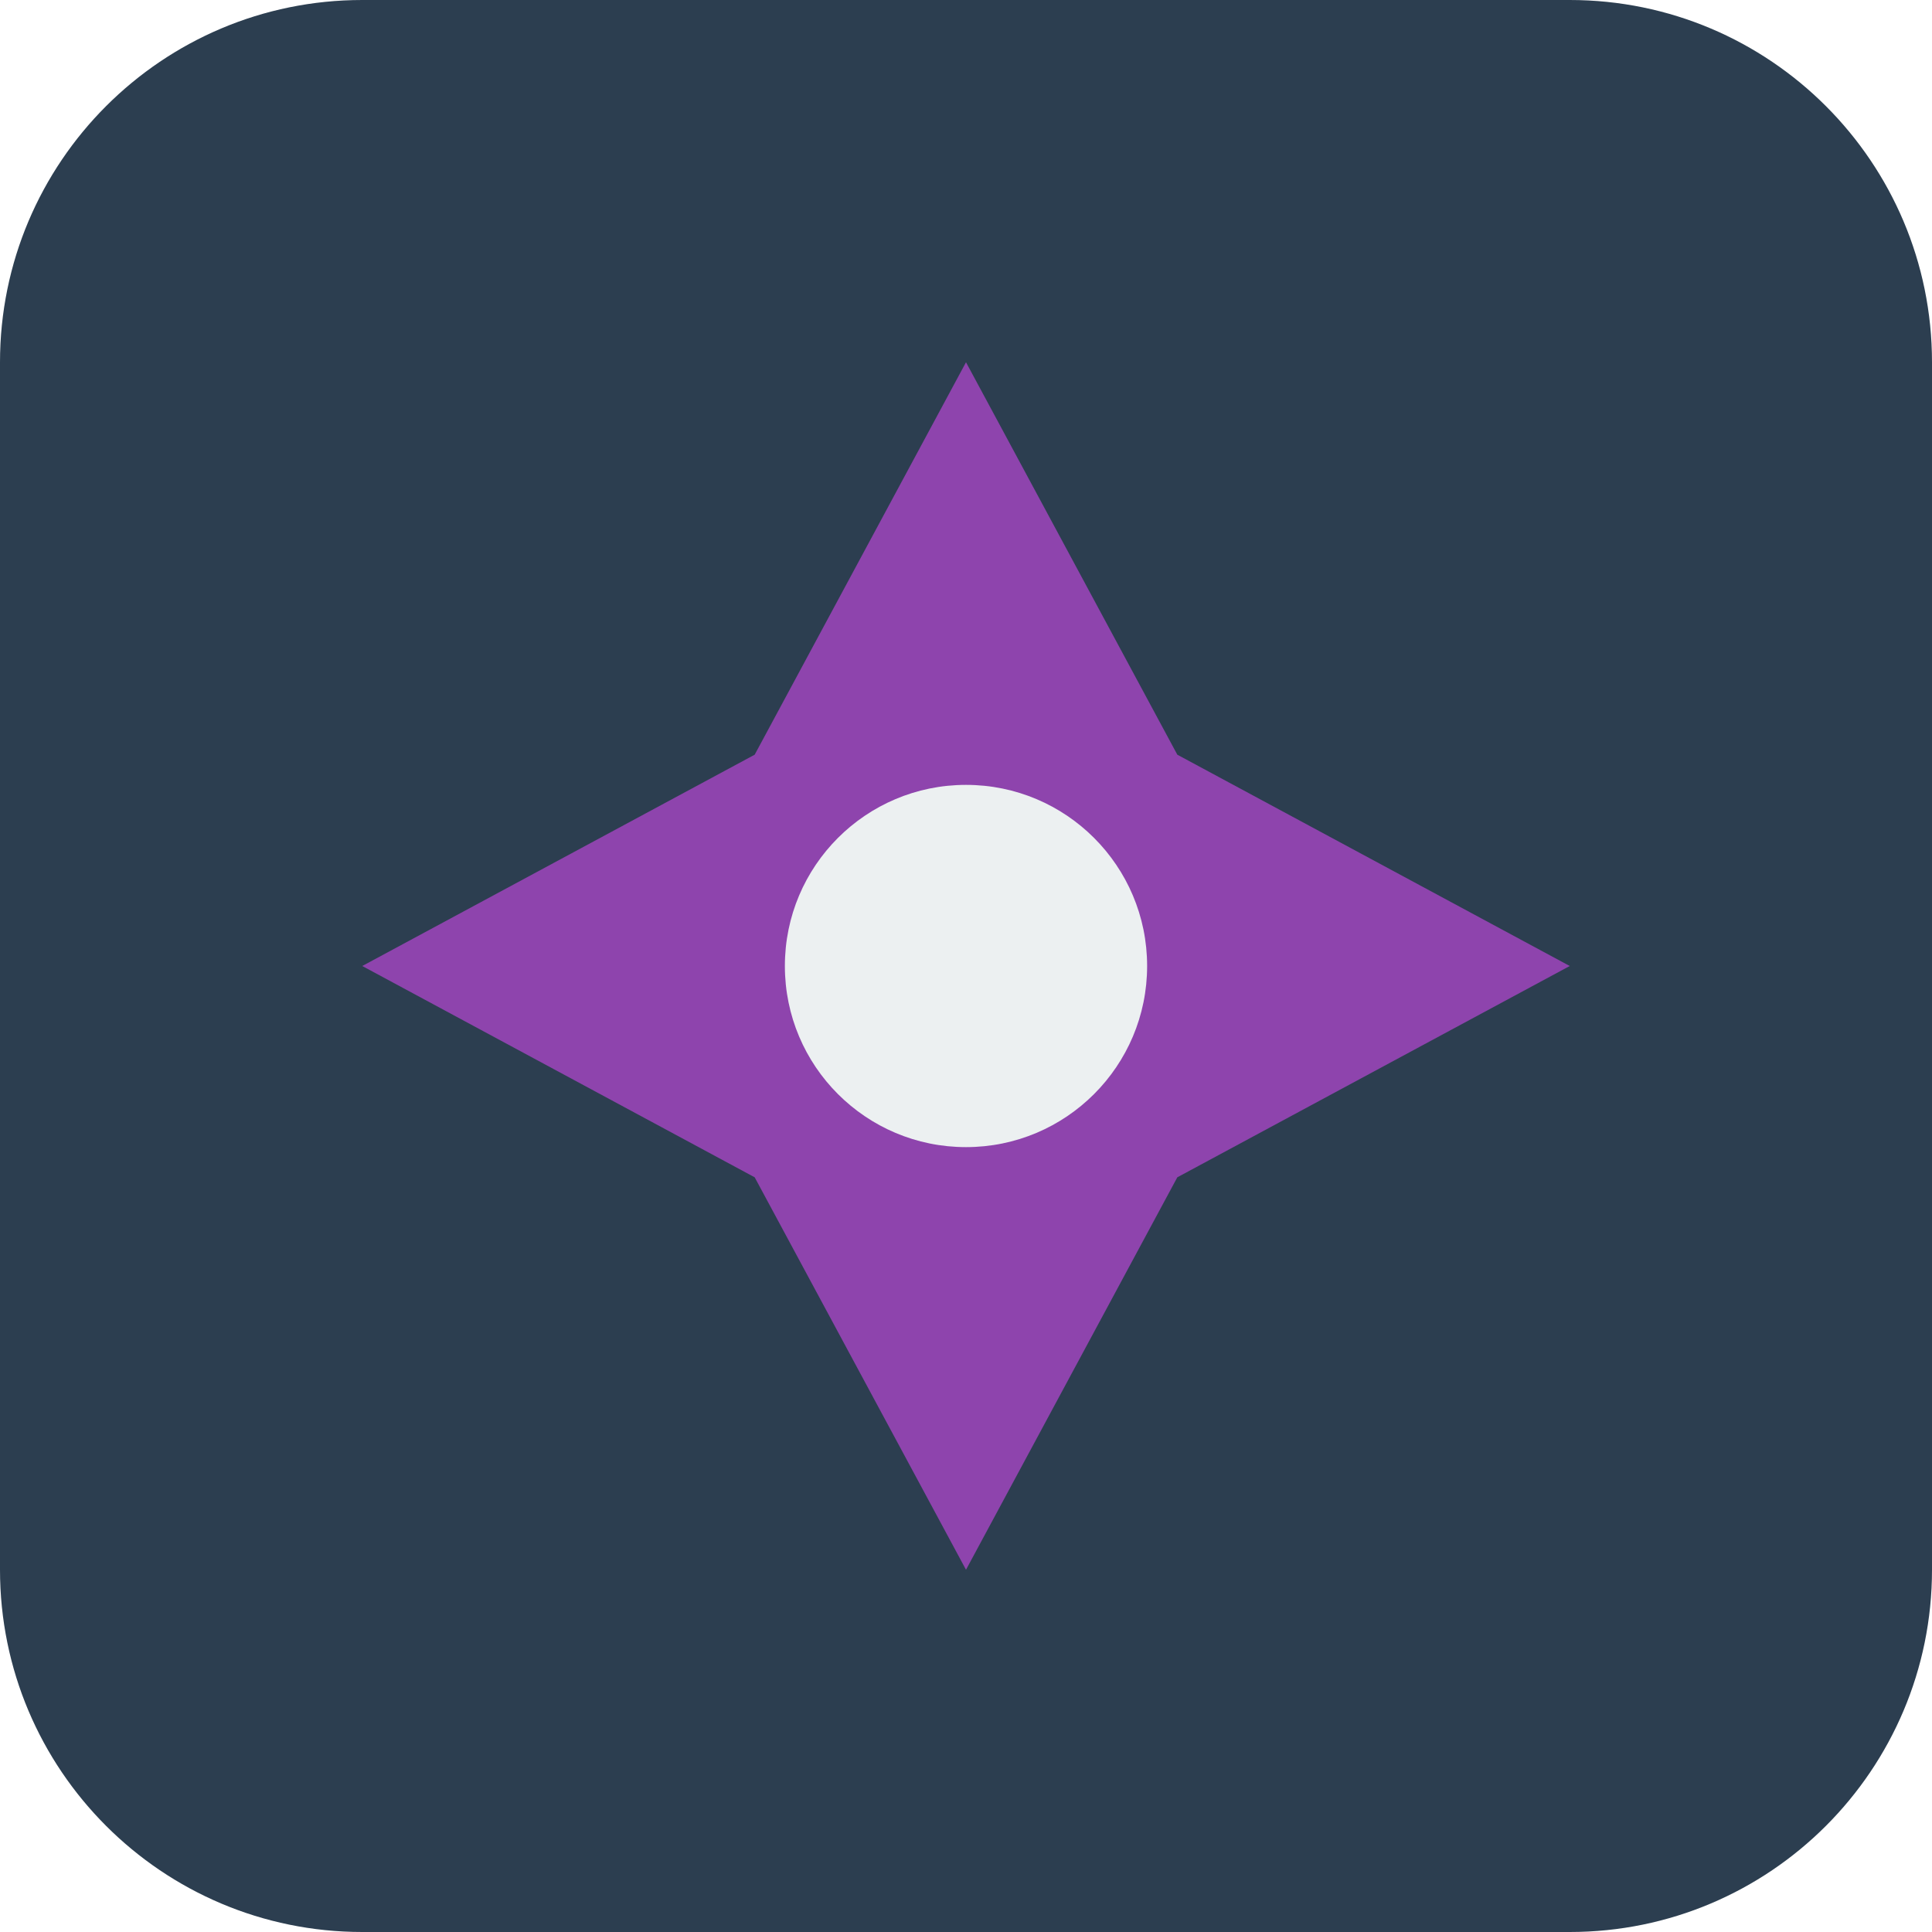
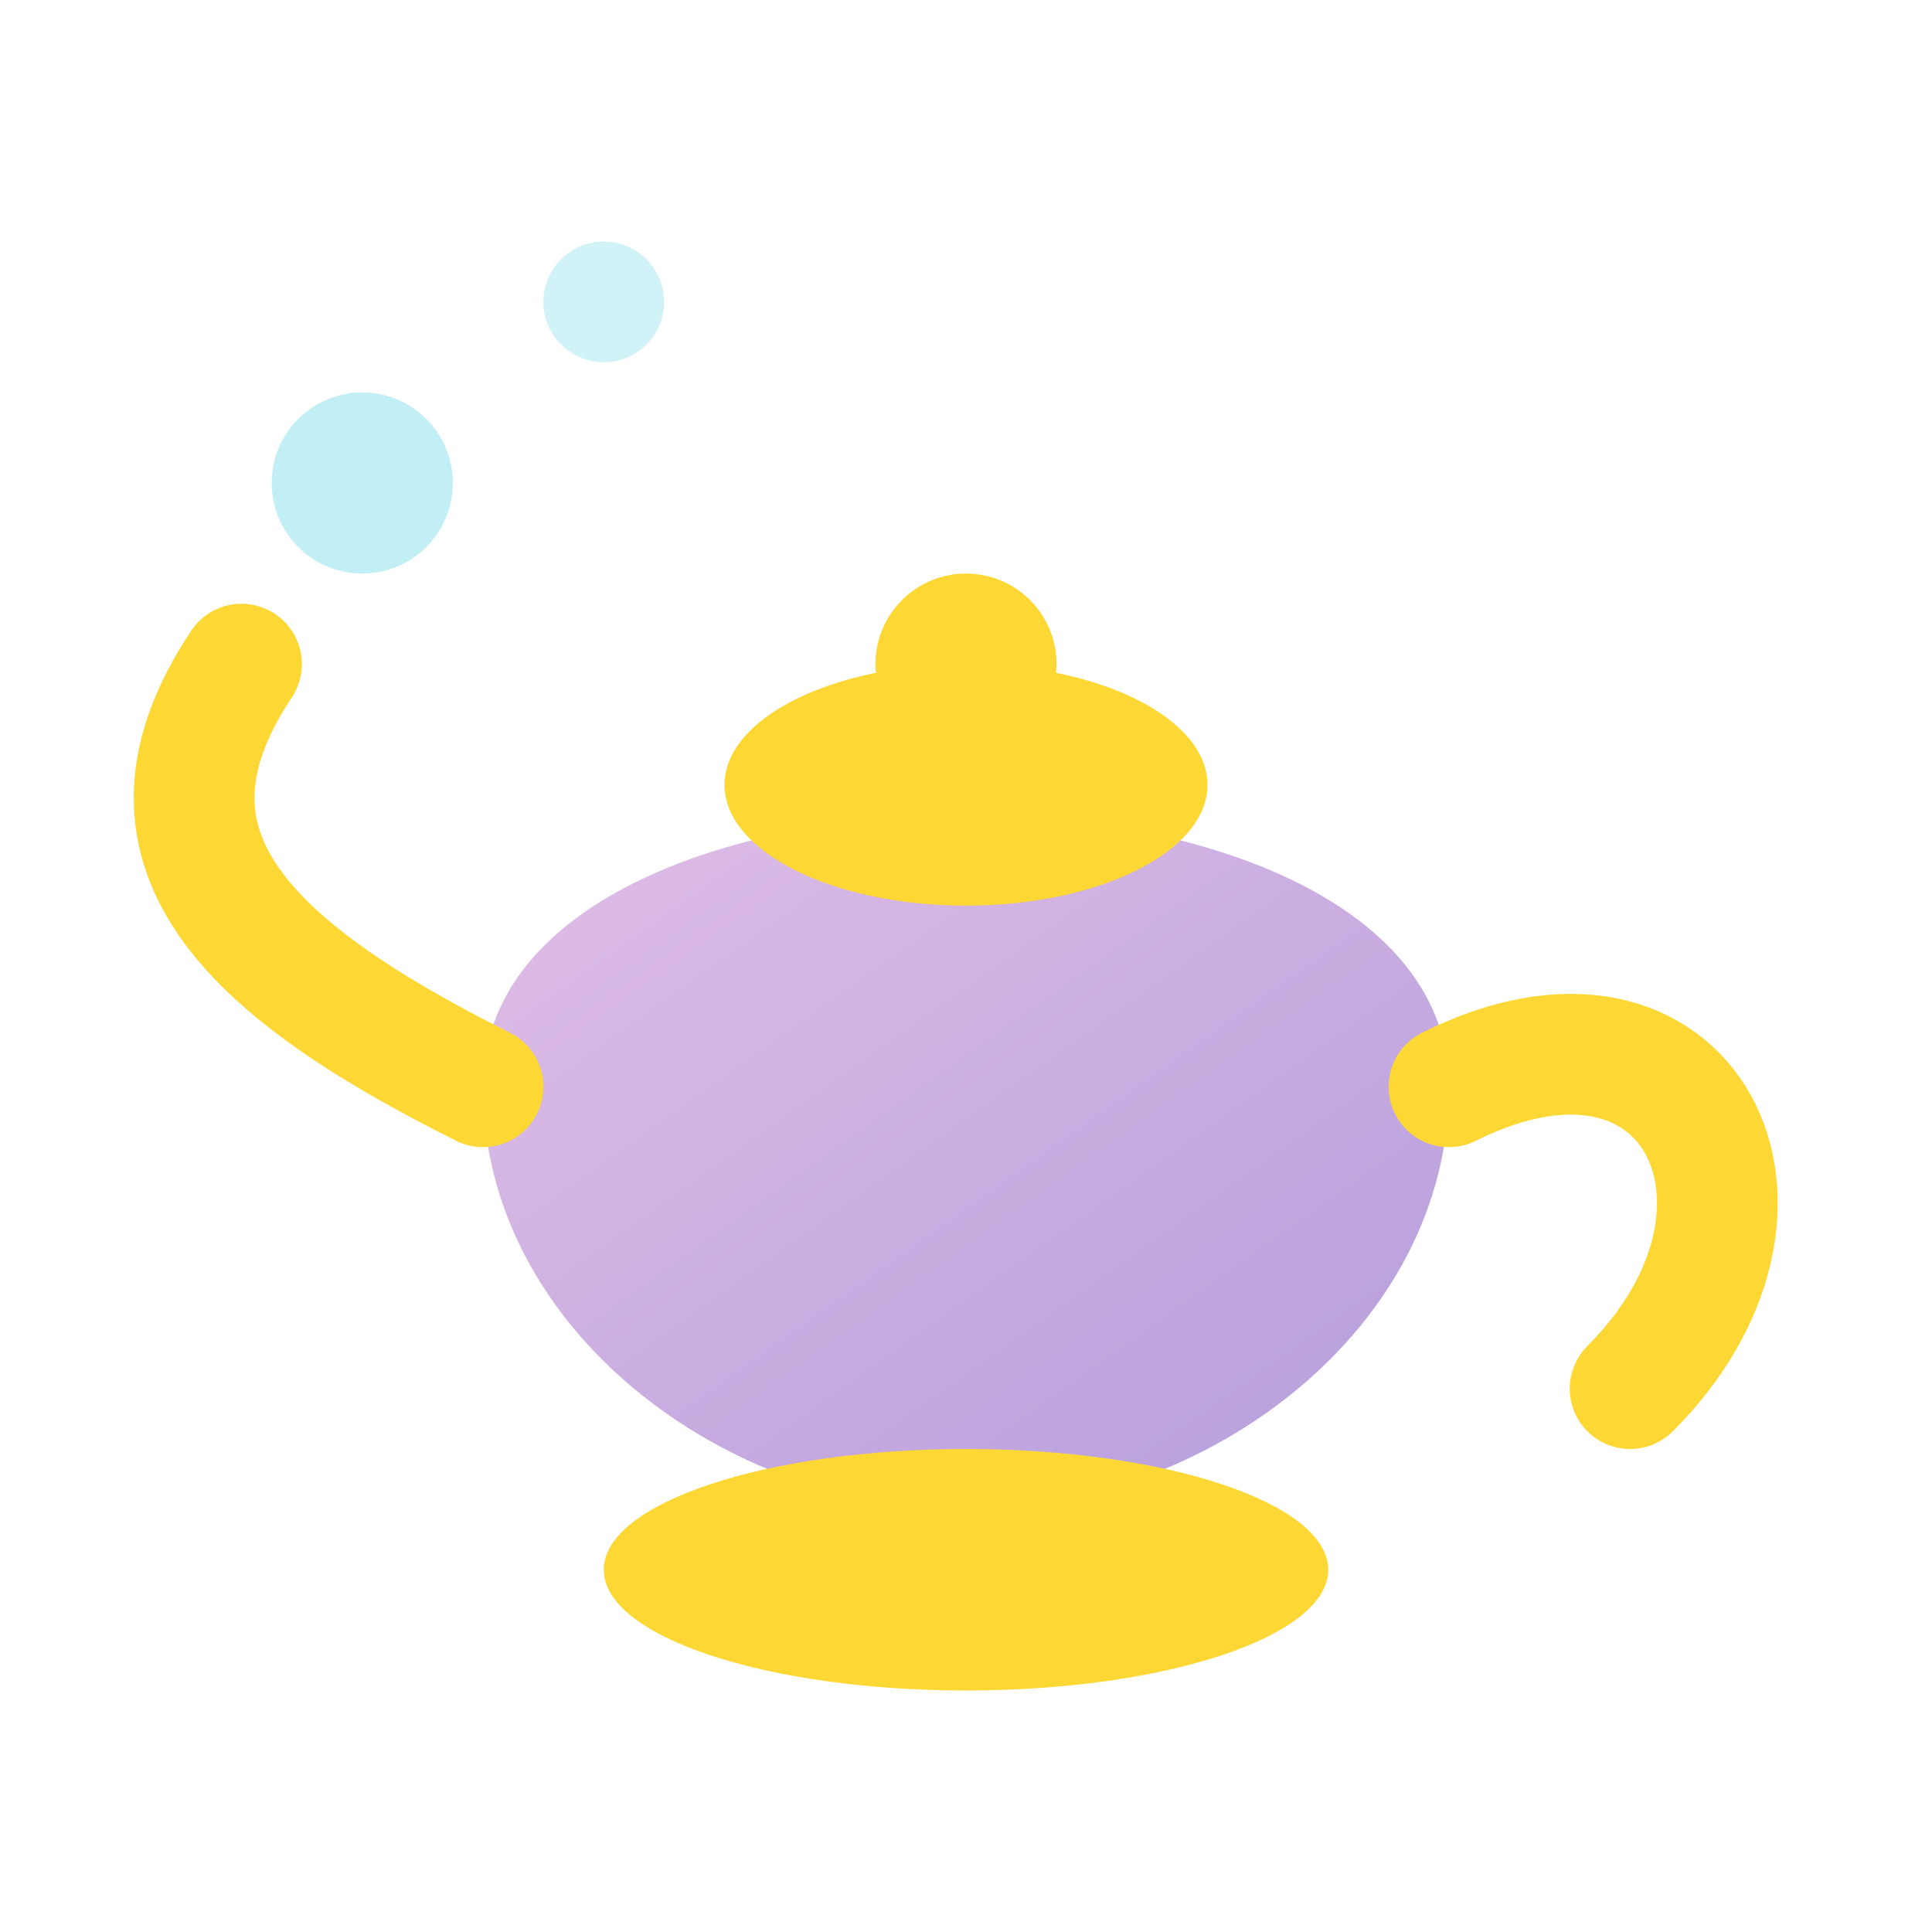
- <svg xmlns="http://www.w3.org/2000/svg" width="32" height="32" viewBox="0 0 32 32" fill="none">
-   <rect width="32" height="32" rx="6" fill="#2C3E50" />
-   <path d="M16 6L19.5 12.5L26 16L19.5 19.5L16 26L12.5 19.5L6 16L12.5 12.5L16 6Z" fill="#8E44AD" />
-   <circle cx="16" cy="16" r="3" fill="#ECF0F1" />
+ <svg xmlns="http://www.w3.org/2000/svg" viewBox="0 0 64 64" width="64" height="64">
+   <defs>
+     <linearGradient id="lamp-grad" x1="0%" y1="0%" x2="100%" y2="100%">
+       <stop offset="0%" style="stop-color:#e1bee7;stop-opacity:1" />
+       <stop offset="100%" style="stop-color:#b39ddb;stop-opacity:1" />
+     </linearGradient>
+   </defs>
+   <path d="M16 36 C 16 24, 48 24, 48 36 C 48 44, 40 50, 32 50 C 24 50, 16 44, 16 36 Z" fill="url(#lamp-grad)" />
+   <ellipse cx="32" cy="52" rx="12" ry="4" fill="#fdd835" />
+   <path d="M48 36 C 56 32, 60 40, 54 46" stroke="#fdd835" stroke-width="4" fill="none" stroke-linecap="round" />
+   <path d="M16 36 C 8 32, 4 28, 8 22" stroke="#fdd835" stroke-width="4" fill="none" stroke-linecap="round" />
+   <ellipse cx="32" cy="26" rx="8" ry="4" fill="#fdd835" />
+   <circle cx="32" cy="22" r="3" fill="#fdd835" />
+   <circle cx="12" cy="16" r="3" fill="#b2ebf2" opacity="0.8" />
+   <circle cx="20" cy="10" r="2" fill="#b2ebf2" opacity="0.6" />
</svg>
